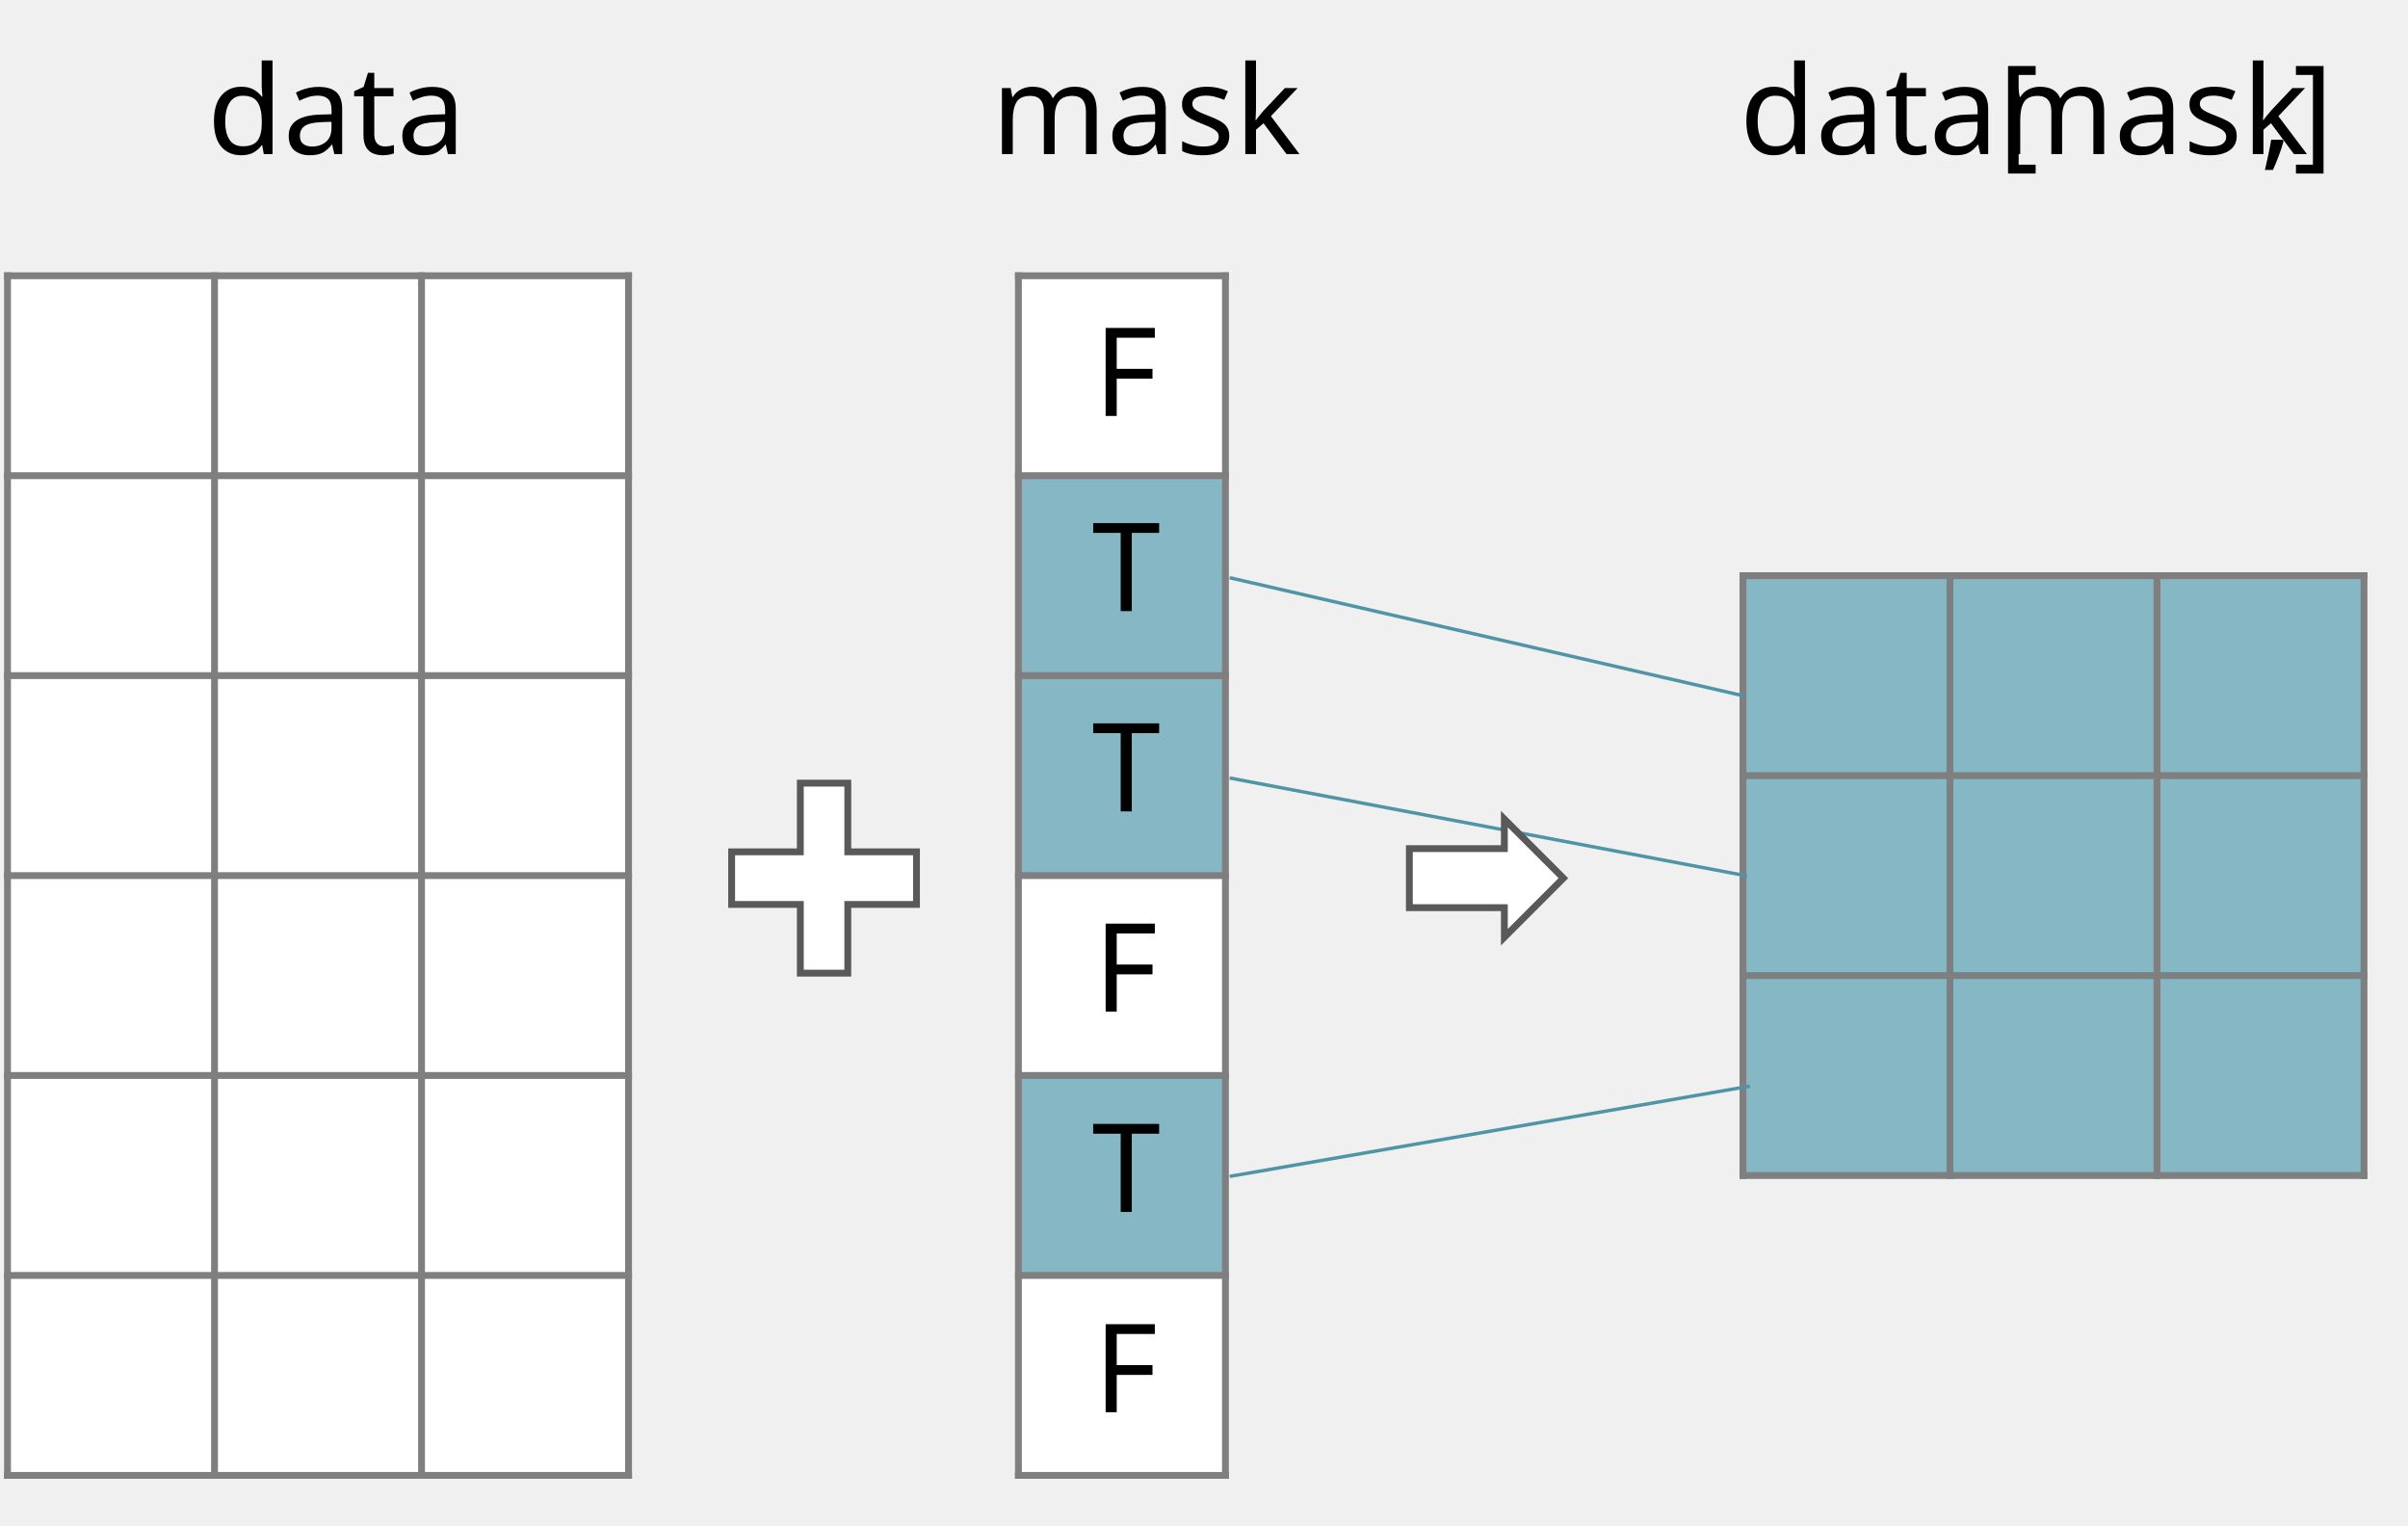
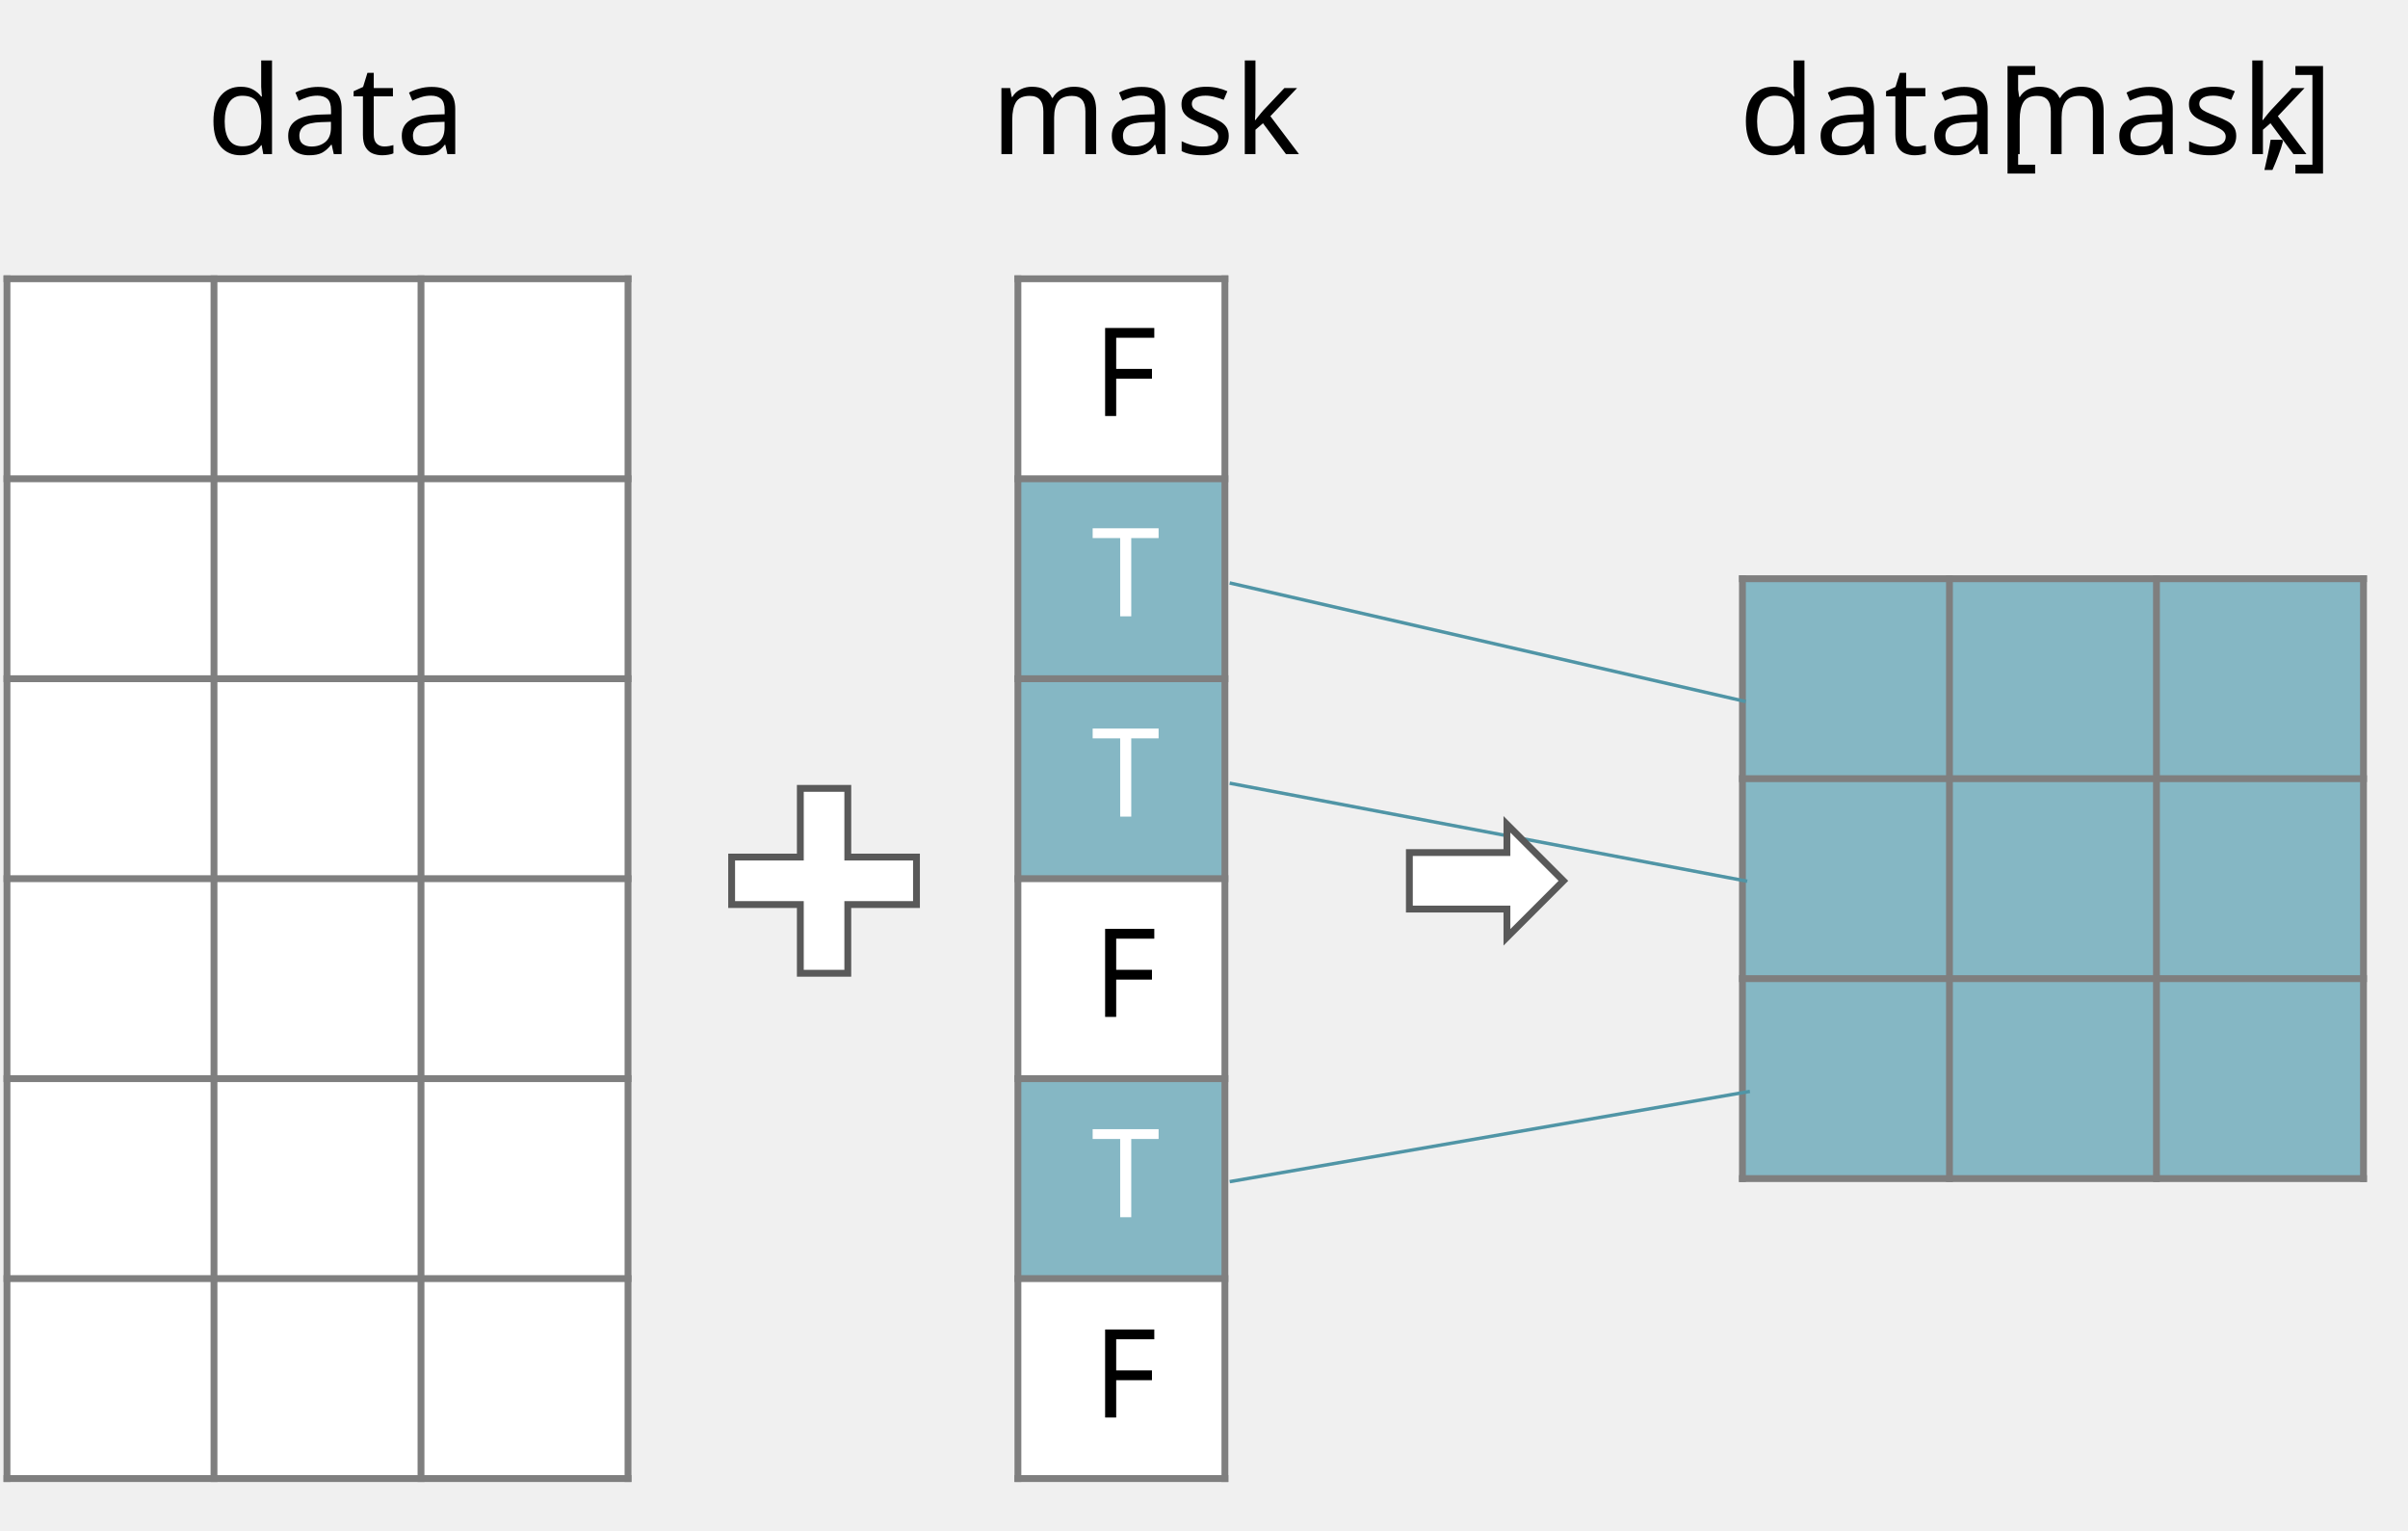
- <svg xmlns="http://www.w3.org/2000/svg" width="469" height="297" overflow="hidden">
+ <svg xmlns="http://www.w3.org/2000/svg" width="469" height="298" overflow="hidden">
  <defs>
    <clipPath id="clip0">
-       <rect x="676" y="100" width="469" height="297" />
+       <rect x="684" y="215" width="469" height="298" />
    </clipPath>
    <clipPath id="clip1">
-       <rect x="874" y="111" width="41" height="202" />
+       <rect x="882" y="226" width="41" height="203" />
    </clipPath>
    <clipPath id="clip2">
-       <rect x="874" y="149" width="41" height="203" />
+       <rect x="882" y="265" width="41" height="203" />
    </clipPath>
    <clipPath id="clip3">
-       <rect x="874" y="227" width="41" height="203" />
+       <rect x="882" y="343" width="41" height="203" />
    </clipPath>
  </defs>
-   <g clip-path="url(#clip0)" transform="translate(-676 -100)">
-     <path d="M677.463 153.701 717.782 153.701 717.782 192.634 677.463 192.634Z" fill="#FFFFFF" fill-rule="evenodd" />
-     <path d="M717.782 153.701 758.102 153.701 758.102 192.634 717.782 192.634Z" fill="#FFFFFF" fill-rule="evenodd" />
-     <path d="M758.102 153.701 798.421 153.701 798.421 192.634 758.102 192.634Z" fill="#FFFFFF" fill-rule="evenodd" />
-     <path d="M677.463 192.634 717.782 192.634 717.782 231.567 677.463 231.567Z" fill="#FFFFFF" fill-rule="evenodd" />
-     <path d="M717.782 192.634 758.102 192.634 758.102 231.567 717.782 231.567Z" fill="#FFFFFF" fill-rule="evenodd" />
-     <path d="M758.102 192.634 798.421 192.634 798.421 231.567 758.102 231.567Z" fill="#FFFFFF" fill-rule="evenodd" />
-     <path d="M677.463 231.567 717.782 231.567 717.782 270.501 677.463 270.501Z" fill="#FFFFFF" fill-rule="evenodd" />
-     <path d="M717.782 231.567 758.102 231.567 758.102 270.501 717.782 270.501Z" fill="#FFFFFF" fill-rule="evenodd" />
-     <path d="M758.102 231.567 798.421 231.567 798.421 270.501 758.102 270.501Z" fill="#FFFFFF" fill-rule="evenodd" />
-     <path d="M677.463 270.501 717.782 270.501 717.782 309.434 677.463 309.434Z" fill="#FFFFFF" fill-rule="evenodd" />
-     <path d="M717.782 270.501 758.102 270.501 758.102 309.434 717.782 309.434Z" fill="#FFFFFF" fill-rule="evenodd" />
-     <path d="M758.102 270.501 798.421 270.501 798.421 309.434 758.102 309.434Z" fill="#FFFFFF" fill-rule="evenodd" />
-     <path d="M677.463 309.434 717.782 309.434 717.782 348.367 677.463 348.367Z" fill="#FFFFFF" fill-rule="evenodd" />
-     <path d="M717.782 309.434 758.102 309.434 758.102 348.367 717.782 348.367Z" fill="#FFFFFF" fill-rule="evenodd" />
-     <path d="M758.102 309.434 798.421 309.434 798.421 348.367 758.102 348.367Z" fill="#FFFFFF" fill-rule="evenodd" />
-     <path d="M677.463 348.367 717.782 348.367 717.782 387.301 677.463 387.301Z" fill="#FFFFFF" fill-rule="evenodd" />
-     <path d="M717.782 348.367 758.102 348.367 758.102 387.301 717.782 387.301Z" fill="#FFFFFF" fill-rule="evenodd" />
-     <path d="M758.102 348.367 798.421 348.367 798.421 387.301 758.102 387.301Z" fill="#FFFFFF" fill-rule="evenodd" />
-     <path d="M717.782 153.034 717.782 387.967" stroke="#7F7F7F" stroke-width="1.333" stroke-linejoin="round" stroke-miterlimit="10" fill="none" fill-rule="evenodd" />
-     <path d="M758.102 153.034 758.102 387.967" stroke="#7F7F7F" stroke-width="1.333" stroke-linejoin="round" stroke-miterlimit="10" fill="none" fill-rule="evenodd" />
-     <path d="M676.796 192.634 799.088 192.634" stroke="#7F7F7F" stroke-width="1.333" stroke-linejoin="round" stroke-miterlimit="10" fill="none" fill-rule="evenodd" />
-     <path d="M676.796 231.567 799.088 231.567" stroke="#7F7F7F" stroke-width="1.333" stroke-linejoin="round" stroke-miterlimit="10" fill="none" fill-rule="evenodd" />
-     <path d="M676.796 270.501 799.088 270.501" stroke="#7F7F7F" stroke-width="1.333" stroke-linejoin="round" stroke-miterlimit="10" fill="none" fill-rule="evenodd" />
-     <path d="M676.796 309.434 799.088 309.434" stroke="#7F7F7F" stroke-width="1.333" stroke-linejoin="round" stroke-miterlimit="10" fill="none" fill-rule="evenodd" />
-     <path d="M676.796 348.367 799.088 348.367" stroke="#7F7F7F" stroke-width="1.333" stroke-linejoin="round" stroke-miterlimit="10" fill="none" fill-rule="evenodd" />
-     <path d="M677.463 153.034 677.463 387.967" stroke="#7F7F7F" stroke-width="1.333" stroke-linejoin="round" stroke-miterlimit="10" fill="none" fill-rule="evenodd" />
-     <path d="M798.421 153.034 798.421 387.967" stroke="#7F7F7F" stroke-width="1.333" stroke-linejoin="round" stroke-miterlimit="10" fill="none" fill-rule="evenodd" />
-     <path d="M676.796 153.701 799.088 153.701" stroke="#7F7F7F" stroke-width="1.333" stroke-linejoin="round" stroke-miterlimit="10" fill="none" fill-rule="evenodd" />
-     <path d="M676.796 387.301 799.088 387.301" stroke="#7F7F7F" stroke-width="1.333" stroke-linejoin="round" stroke-miterlimit="10" fill="none" fill-rule="evenodd" />
-     <path d="M874.357 153.701 914.676 153.701 914.676 192.634 874.357 192.634Z" fill="#FFFFFF" fill-rule="evenodd" />
-     <path d="M874.357 192.634 914.676 192.634 914.676 231.567 874.357 231.567Z" fill="#85B7C4" fill-rule="evenodd" />
-     <path d="M874.357 231.567 914.676 231.567 914.676 270.501 874.357 270.501Z" fill="#85B7C4" fill-rule="evenodd" />
-     <path d="M874.357 270.501 914.676 270.501 914.676 309.434 874.357 309.434Z" fill="#FFFFFF" fill-rule="evenodd" />
-     <path d="M874.357 309.434 914.676 309.434 914.676 348.367 874.357 348.367Z" fill="#85B7C4" fill-rule="evenodd" />
-     <path d="M874.357 348.367 914.676 348.367 914.676 387.301 874.357 387.301Z" fill="#FFFFFF" fill-rule="evenodd" />
-     <path d="M873.69 192.634 915.343 192.634" stroke="#7F7F7F" stroke-width="1.333" stroke-linejoin="round" stroke-miterlimit="10" fill="none" fill-rule="evenodd" />
-     <path d="M873.69 231.567 915.343 231.567" stroke="#7F7F7F" stroke-width="1.333" stroke-linejoin="round" stroke-miterlimit="10" fill="none" fill-rule="evenodd" />
-     <path d="M873.69 270.501 915.343 270.501" stroke="#7F7F7F" stroke-width="1.333" stroke-linejoin="round" stroke-miterlimit="10" fill="none" fill-rule="evenodd" />
-     <path d="M873.69 309.434 915.343 309.434" stroke="#7F7F7F" stroke-width="1.333" stroke-linejoin="round" stroke-miterlimit="10" fill="none" fill-rule="evenodd" />
-     <path d="M873.69 348.367 915.343 348.367" stroke="#7F7F7F" stroke-width="1.333" stroke-linejoin="round" stroke-miterlimit="10" fill="none" fill-rule="evenodd" />
-     <path d="M874.357 153.034 874.357 387.967" stroke="#7F7F7F" stroke-width="1.333" stroke-linejoin="round" stroke-miterlimit="10" fill="none" fill-rule="evenodd" />
-     <path d="M914.676 153.034 914.676 387.967" stroke="#7F7F7F" stroke-width="1.333" stroke-linejoin="round" stroke-miterlimit="10" fill="none" fill-rule="evenodd" />
-     <path d="M873.69 153.701 915.343 153.701" stroke="#7F7F7F" stroke-width="1.333" stroke-linejoin="round" stroke-miterlimit="10" fill="none" fill-rule="evenodd" />
-     <path d="M873.69 387.301 915.343 387.301" stroke="#7F7F7F" stroke-width="1.333" stroke-linejoin="round" stroke-miterlimit="10" fill="none" fill-rule="evenodd" />
-     <text font-family="Calibri,Calibri_MSFontService,sans-serif" font-weight="400" font-size="24" transform="translate(889.016 181)">F</text>
+   <g clip-path="url(#clip0)" transform="translate(-684 -215)">
+     <path d="M685.359 269.281 725.679 269.281 725.679 308.215 685.359 308.215Z" fill="#FFFFFF" fill-rule="evenodd" />
+     <path d="M725.679 269.281 765.998 269.281 765.998 308.215 725.679 308.215Z" fill="#FFFFFF" fill-rule="evenodd" />
+     <path d="M765.998 269.281 806.318 269.281 806.318 308.215 765.998 308.215Z" fill="#FFFFFF" fill-rule="evenodd" />
+     <path d="M685.359 308.215 725.679 308.215 725.679 347.148 685.359 347.148Z" fill="#FFFFFF" fill-rule="evenodd" />
+     <path d="M725.679 308.215 765.998 308.215 765.998 347.148 725.679 347.148Z" fill="#FFFFFF" fill-rule="evenodd" />
+     <path d="M765.998 308.215 806.318 308.215 806.318 347.148 765.998 347.148Z" fill="#FFFFFF" fill-rule="evenodd" />
+     <path d="M685.359 347.148 725.679 347.148 725.679 386.081 685.359 386.081Z" fill="#FFFFFF" fill-rule="evenodd" />
+     <path d="M725.679 347.148 765.998 347.148 765.998 386.081 725.679 386.081Z" fill="#FFFFFF" fill-rule="evenodd" />
+     <path d="M765.998 347.148 806.318 347.148 806.318 386.081 765.998 386.081Z" fill="#FFFFFF" fill-rule="evenodd" />
+     <path d="M685.359 386.081 725.679 386.081 725.679 425.015 685.359 425.015Z" fill="#FFFFFF" fill-rule="evenodd" />
+     <path d="M725.679 386.081 765.998 386.081 765.998 425.015 725.679 425.015Z" fill="#FFFFFF" fill-rule="evenodd" />
+     <path d="M765.998 386.081 806.318 386.081 806.318 425.015 765.998 425.015Z" fill="#FFFFFF" fill-rule="evenodd" />
+     <path d="M685.359 425.015 725.679 425.015 725.679 463.948 685.359 463.948Z" fill="#FFFFFF" fill-rule="evenodd" />
+     <path d="M725.679 425.015 765.998 425.015 765.998 463.948 725.679 463.948Z" fill="#FFFFFF" fill-rule="evenodd" />
+     <path d="M765.998 425.015 806.318 425.015 806.318 463.948 765.998 463.948Z" fill="#FFFFFF" fill-rule="evenodd" />
+     <path d="M685.359 463.948 725.679 463.948 725.679 502.881 685.359 502.881Z" fill="#FFFFFF" fill-rule="evenodd" />
+     <path d="M725.679 463.948 765.998 463.948 765.998 502.881 725.679 502.881Z" fill="#FFFFFF" fill-rule="evenodd" />
+     <path d="M765.998 463.948 806.318 463.948 806.318 502.881 765.998 502.881Z" fill="#FFFFFF" fill-rule="evenodd" />
+     <path d="M725.679 268.615 725.679 503.548" stroke="#7F7F7F" stroke-width="1.333" stroke-linejoin="round" stroke-miterlimit="10" fill="none" fill-rule="evenodd" />
+     <path d="M765.998 268.615 765.998 503.548" stroke="#7F7F7F" stroke-width="1.333" stroke-linejoin="round" stroke-miterlimit="10" fill="none" fill-rule="evenodd" />
+     <path d="M684.693 308.215 806.984 308.215" stroke="#7F7F7F" stroke-width="1.333" stroke-linejoin="round" stroke-miterlimit="10" fill="none" fill-rule="evenodd" />
+     <path d="M684.693 347.148 806.984 347.148" stroke="#7F7F7F" stroke-width="1.333" stroke-linejoin="round" stroke-miterlimit="10" fill="none" fill-rule="evenodd" />
+     <path d="M684.693 386.081 806.984 386.081" stroke="#7F7F7F" stroke-width="1.333" stroke-linejoin="round" stroke-miterlimit="10" fill="none" fill-rule="evenodd" />
+     <path d="M684.693 425.015 806.984 425.015" stroke="#7F7F7F" stroke-width="1.333" stroke-linejoin="round" stroke-miterlimit="10" fill="none" fill-rule="evenodd" />
+     <path d="M684.693 463.948 806.984 463.948" stroke="#7F7F7F" stroke-width="1.333" stroke-linejoin="round" stroke-miterlimit="10" fill="none" fill-rule="evenodd" />
+     <path d="M685.359 268.615 685.359 503.548" stroke="#7F7F7F" stroke-width="1.333" stroke-linejoin="round" stroke-miterlimit="10" fill="none" fill-rule="evenodd" />
+     <path d="M806.318 268.615 806.318 503.548" stroke="#7F7F7F" stroke-width="1.333" stroke-linejoin="round" stroke-miterlimit="10" fill="none" fill-rule="evenodd" />
+     <path d="M684.693 269.281 806.984 269.281" stroke="#7F7F7F" stroke-width="1.333" stroke-linejoin="round" stroke-miterlimit="10" fill="none" fill-rule="evenodd" />
+     <path d="M684.693 502.881 806.984 502.881" stroke="#7F7F7F" stroke-width="1.333" stroke-linejoin="round" stroke-miterlimit="10" fill="none" fill-rule="evenodd" />
+     <path d="M882.254 269.281 922.573 269.281 922.573 308.215 882.254 308.215Z" fill="#FFFFFF" fill-rule="evenodd" />
+     <path d="M882.254 308.215 922.573 308.215 922.573 347.148 882.254 347.148Z" fill="#85B7C4" fill-rule="evenodd" />
+     <path d="M882.254 347.148 922.573 347.148 922.573 386.081 882.254 386.081Z" fill="#85B7C4" fill-rule="evenodd" />
+     <path d="M882.254 386.081 922.573 386.081 922.573 425.015 882.254 425.015Z" fill="#FFFFFF" fill-rule="evenodd" />
+     <path d="M882.254 425.015 922.573 425.015 922.573 463.948 882.254 463.948Z" fill="#85B7C4" fill-rule="evenodd" />
+     <path d="M882.254 463.948 922.573 463.948 922.573 502.881 882.254 502.881Z" fill="#FFFFFF" fill-rule="evenodd" />
+     <path d="M881.587 308.215 923.24 308.215" stroke="#7F7F7F" stroke-width="1.333" stroke-linejoin="round" stroke-miterlimit="10" fill="none" fill-rule="evenodd" />
+     <path d="M881.587 347.148 923.24 347.148" stroke="#7F7F7F" stroke-width="1.333" stroke-linejoin="round" stroke-miterlimit="10" fill="none" fill-rule="evenodd" />
+     <path d="M881.587 386.081 923.24 386.081" stroke="#7F7F7F" stroke-width="1.333" stroke-linejoin="round" stroke-miterlimit="10" fill="none" fill-rule="evenodd" />
+     <path d="M881.587 425.015 923.24 425.015" stroke="#7F7F7F" stroke-width="1.333" stroke-linejoin="round" stroke-miterlimit="10" fill="none" fill-rule="evenodd" />
+     <path d="M881.587 463.948 923.24 463.948" stroke="#7F7F7F" stroke-width="1.333" stroke-linejoin="round" stroke-miterlimit="10" fill="none" fill-rule="evenodd" />
+     <path d="M882.254 268.615 882.254 503.548" stroke="#7F7F7F" stroke-width="1.333" stroke-linejoin="round" stroke-miterlimit="10" fill="none" fill-rule="evenodd" />
+     <path d="M922.573 268.615 922.573 503.548" stroke="#7F7F7F" stroke-width="1.333" stroke-linejoin="round" stroke-miterlimit="10" fill="none" fill-rule="evenodd" />
+     <path d="M881.587 269.281 923.24 269.281" stroke="#7F7F7F" stroke-width="1.333" stroke-linejoin="round" stroke-miterlimit="10" fill="none" fill-rule="evenodd" />
+     <path d="M881.587 502.881 923.24 502.881" stroke="#7F7F7F" stroke-width="1.333" stroke-linejoin="round" stroke-miterlimit="10" fill="none" fill-rule="evenodd" />
+     <text font-family="Calibri,Calibri_MSFontService,sans-serif" font-weight="400" font-size="24" transform="translate(896.913 296)">F</text>
    <g clip-path="url(#clip1)">
-       <text font-family="Calibri,Calibri_MSFontService,sans-serif" font-weight="400" font-size="24" transform="translate(888.683 219)">T</text>
+       <text fill="#FFFFFF" font-family="Calibri,Calibri_MSFontService,sans-serif" font-weight="400" font-size="24" transform="translate(896.58 335)">T</text>
    </g>
    <g clip-path="url(#clip2)">
-       <text font-family="Calibri,Calibri_MSFontService,sans-serif" font-weight="400" font-size="24" transform="translate(888.683 258)">T</text>
+       <text fill="#FFFFFF" font-family="Calibri,Calibri_MSFontService,sans-serif" font-weight="400" font-size="24" transform="translate(896.58 374)">T</text>
    </g>
-     <text font-family="Calibri,Calibri_MSFontService,sans-serif" font-weight="400" font-size="24" transform="translate(889.016 297)">F</text>
+     <text font-family="Calibri,Calibri_MSFontService,sans-serif" font-weight="400" font-size="24" transform="translate(896.913 413)">F</text>
    <g clip-path="url(#clip3)">
-       <text font-family="Calibri,Calibri_MSFontService,sans-serif" font-weight="400" font-size="24" transform="translate(888.683 336)">T</text>
+       <text fill="#FFFFFF" font-family="Calibri,Calibri_MSFontService,sans-serif" font-weight="400" font-size="24" transform="translate(896.58 452)">T</text>
    </g>
-     <text font-family="Calibri,Calibri_MSFontService,sans-serif" font-weight="400" font-size="24" transform="translate(889.016 375)">F<tspan x="-19.917" y="-245">mas</tspan>k<tspan x="-172.651" y="-245">data</tspan>
+     <text font-family="Calibri,Calibri_MSFontService,sans-serif" font-weight="400" font-size="24" transform="translate(896.913 491)">F<tspan x="-19.917" y="-246">mask</tspan>
+       <tspan x="-172.651" y="-246">data</tspan>
    </text>
-     <path d="M1015.47 212.101 1055.79 212.101 1055.79 251.034 1015.47 251.034Z" fill="#85B7C4" fill-rule="evenodd" />
-     <path d="M1055.79 212.101 1096.11 212.101 1096.11 251.034 1055.79 251.034Z" fill="#85B7C4" fill-rule="evenodd" />
-     <path d="M1096.11 212.101 1136.43 212.101 1136.43 251.034 1096.11 251.034Z" fill="#85B7C4" fill-rule="evenodd" />
-     <path d="M1015.47 251.034 1055.79 251.034 1055.79 289.967 1015.47 289.967Z" fill="#85B7C4" fill-rule="evenodd" />
-     <path d="M1055.79 251.034 1096.11 251.034 1096.11 289.967 1055.79 289.967Z" fill="#85B7C4" fill-rule="evenodd" />
-     <path d="M1096.11 251.034 1136.43 251.034 1136.43 289.967 1096.11 289.967Z" fill="#85B7C4" fill-rule="evenodd" />
-     <path d="M1015.47 289.967 1055.79 289.967 1055.79 328.901 1015.47 328.901Z" fill="#85B7C4" fill-rule="evenodd" />
-     <path d="M1055.79 289.967 1096.11 289.967 1096.11 328.901 1055.79 328.901Z" fill="#85B7C4" fill-rule="evenodd" />
-     <path d="M1096.11 289.967 1136.43 289.967 1136.43 328.901 1096.11 328.901Z" fill="#85B7C4" fill-rule="evenodd" />
-     <path d="M1055.79 211.434 1055.79 329.567" stroke="#7F7F7F" stroke-width="1.333" stroke-linejoin="round" stroke-miterlimit="10" fill="none" fill-rule="evenodd" />
-     <path d="M1096.11 211.434 1096.11 329.567" stroke="#7F7F7F" stroke-width="1.333" stroke-linejoin="round" stroke-miterlimit="10" fill="none" fill-rule="evenodd" />
-     <path d="M1014.81 251.034 1137.1 251.034" stroke="#7F7F7F" stroke-width="1.333" stroke-linejoin="round" stroke-miterlimit="10" fill="none" fill-rule="evenodd" />
-     <path d="M1014.81 289.967 1137.1 289.967" stroke="#7F7F7F" stroke-width="1.333" stroke-linejoin="round" stroke-miterlimit="10" fill="none" fill-rule="evenodd" />
-     <path d="M1015.47 211.434 1015.47 329.567" stroke="#7F7F7F" stroke-width="1.333" stroke-linejoin="round" stroke-miterlimit="10" fill="none" fill-rule="evenodd" />
-     <path d="M1136.43 211.434 1136.43 329.567" stroke="#7F7F7F" stroke-width="1.333" stroke-linejoin="round" stroke-miterlimit="10" fill="none" fill-rule="evenodd" />
-     <path d="M1014.81 212.101 1137.1 212.101" stroke="#7F7F7F" stroke-width="1.333" stroke-linejoin="round" stroke-miterlimit="10" fill="none" fill-rule="evenodd" />
-     <path d="M1014.81 328.901 1137.1 328.901" stroke="#7F7F7F" stroke-width="1.333" stroke-linejoin="round" stroke-miterlimit="10" fill="none" fill-rule="evenodd" />
-     <text font-family="Calibri,Calibri_MSFontService,sans-serif" font-weight="400" font-size="24" transform="translate(1014.83 130)">data[<tspan x="50.487" y="0">mask</tspan>
+     <path d="M1023.37 327.681 1063.69 327.681 1063.69 366.615 1023.37 366.615Z" fill="#85B7C4" fill-rule="evenodd" />
+     <path d="M1063.69 327.681 1104.01 327.681 1104.01 366.615 1063.69 366.615Z" fill="#85B7C4" fill-rule="evenodd" />
+     <path d="M1104.01 327.681 1144.33 327.681 1144.33 366.615 1104.01 366.615Z" fill="#85B7C4" fill-rule="evenodd" />
+     <path d="M1023.37 366.615 1063.69 366.615 1063.69 405.548 1023.37 405.548Z" fill="#85B7C4" fill-rule="evenodd" />
+     <path d="M1063.69 366.615 1104.01 366.615 1104.01 405.548 1063.69 405.548Z" fill="#85B7C4" fill-rule="evenodd" />
+     <path d="M1104.01 366.615 1144.33 366.615 1144.33 405.548 1104.01 405.548Z" fill="#85B7C4" fill-rule="evenodd" />
+     <path d="M1023.37 405.548 1063.69 405.548 1063.69 444.481 1023.37 444.481Z" fill="#85B7C4" fill-rule="evenodd" />
+     <path d="M1063.69 405.548 1104.01 405.548 1104.01 444.481 1063.69 444.481Z" fill="#85B7C4" fill-rule="evenodd" />
+     <path d="M1104.01 405.548 1144.33 405.548 1144.33 444.481 1104.01 444.481Z" fill="#85B7C4" fill-rule="evenodd" />
+     <path d="M1063.69 327.015 1063.69 445.148" stroke="#7F7F7F" stroke-width="1.333" stroke-linejoin="round" stroke-miterlimit="10" fill="none" fill-rule="evenodd" />
+     <path d="M1104.01 327.015 1104.01 445.148" stroke="#7F7F7F" stroke-width="1.333" stroke-linejoin="round" stroke-miterlimit="10" fill="none" fill-rule="evenodd" />
+     <path d="M1022.7 366.615 1145 366.615" stroke="#7F7F7F" stroke-width="1.333" stroke-linejoin="round" stroke-miterlimit="10" fill="none" fill-rule="evenodd" />
+     <path d="M1022.7 405.548 1145 405.548" stroke="#7F7F7F" stroke-width="1.333" stroke-linejoin="round" stroke-miterlimit="10" fill="none" fill-rule="evenodd" />
+     <path d="M1023.37 327.015 1023.37 445.148" stroke="#7F7F7F" stroke-width="1.333" stroke-linejoin="round" stroke-miterlimit="10" fill="none" fill-rule="evenodd" />
+     <path d="M1144.33 327.015 1144.33 445.148" stroke="#7F7F7F" stroke-width="1.333" stroke-linejoin="round" stroke-miterlimit="10" fill="none" fill-rule="evenodd" />
+     <path d="M1022.7 327.681 1145 327.681" stroke="#7F7F7F" stroke-width="1.333" stroke-linejoin="round" stroke-miterlimit="10" fill="none" fill-rule="evenodd" />
+     <path d="M1022.7 444.481 1145 444.481" stroke="#7F7F7F" stroke-width="1.333" stroke-linejoin="round" stroke-miterlimit="10" fill="none" fill-rule="evenodd" />
+     <text font-family="Calibri,Calibri_MSFontService,sans-serif" font-weight="400" font-size="24" transform="translate(1022.73 245)">data[<tspan x="50.487" y="0">mask</tspan>
      <tspan x="101.32" y="0">,]</tspan>
    </text>
-     <path d="M915.5 212.5 1016.02 235.599" stroke="#5095A6" stroke-width="0.667" stroke-miterlimit="8" fill="none" fill-rule="evenodd" />
-     <path d="M915.5 251.5 1016.3 270.58" stroke="#5095A6" stroke-width="0.667" stroke-miterlimit="8" fill="none" fill-rule="evenodd" />
-     <path d="M0 0 101.324 17.577" stroke="#5095A6" stroke-width="0.667" stroke-miterlimit="8" fill="none" fill-rule="evenodd" transform="matrix(1 0 0 -1 915.5 329.077)" />
-     <path d="M950.5 265.25 969 265.25 969 259.5 980.5 271 969 282.5 969 276.75 950.5 276.75Z" stroke="#595959" stroke-width="1.333" stroke-miterlimit="8" fill="#FFFFFF" fill-rule="evenodd" />
-     <path d="M818.5 265.877 831.877 265.877 831.877 252.5 841.123 252.5 841.123 265.877 854.5 265.877 854.5 276.123 841.123 276.123 841.123 289.5 831.877 289.5 831.877 276.123 818.5 276.123Z" stroke="#595959" stroke-width="1.333" stroke-miterlimit="8" fill="#FFFFFF" fill-rule="evenodd" />
+     <path d="M923.5 328.5 1024.02 351.599" stroke="#5095A6" stroke-width="0.667" stroke-miterlimit="8" fill="none" fill-rule="evenodd" />
+     <path d="M923.5 367.5 1024.3 386.58" stroke="#5095A6" stroke-width="0.667" stroke-miterlimit="8" fill="none" fill-rule="evenodd" />
+     <path d="M0 0 101.324 17.577" stroke="#5095A6" stroke-width="0.667" stroke-miterlimit="8" fill="none" fill-rule="evenodd" transform="matrix(1 0 0 -1 923.5 445.077)" />
+     <path d="M958.5 381 977.5 381 977.5 375.5 988.5 386.5 977.5 397.5 977.5 392 958.5 392Z" stroke="#595959" stroke-width="1.333" stroke-miterlimit="8" fill="#FFFFFF" fill-rule="evenodd" />
+     <path d="M826.5 381.877 839.877 381.877 839.877 368.5 849.123 368.5 849.123 381.877 862.5 381.877 862.5 391.123 849.123 391.123 849.123 404.5 839.877 404.5 839.877 391.123 826.5 391.123Z" stroke="#595959" stroke-width="1.333" stroke-miterlimit="8" fill="#FFFFFF" fill-rule="evenodd" />
  </g>
</svg>
